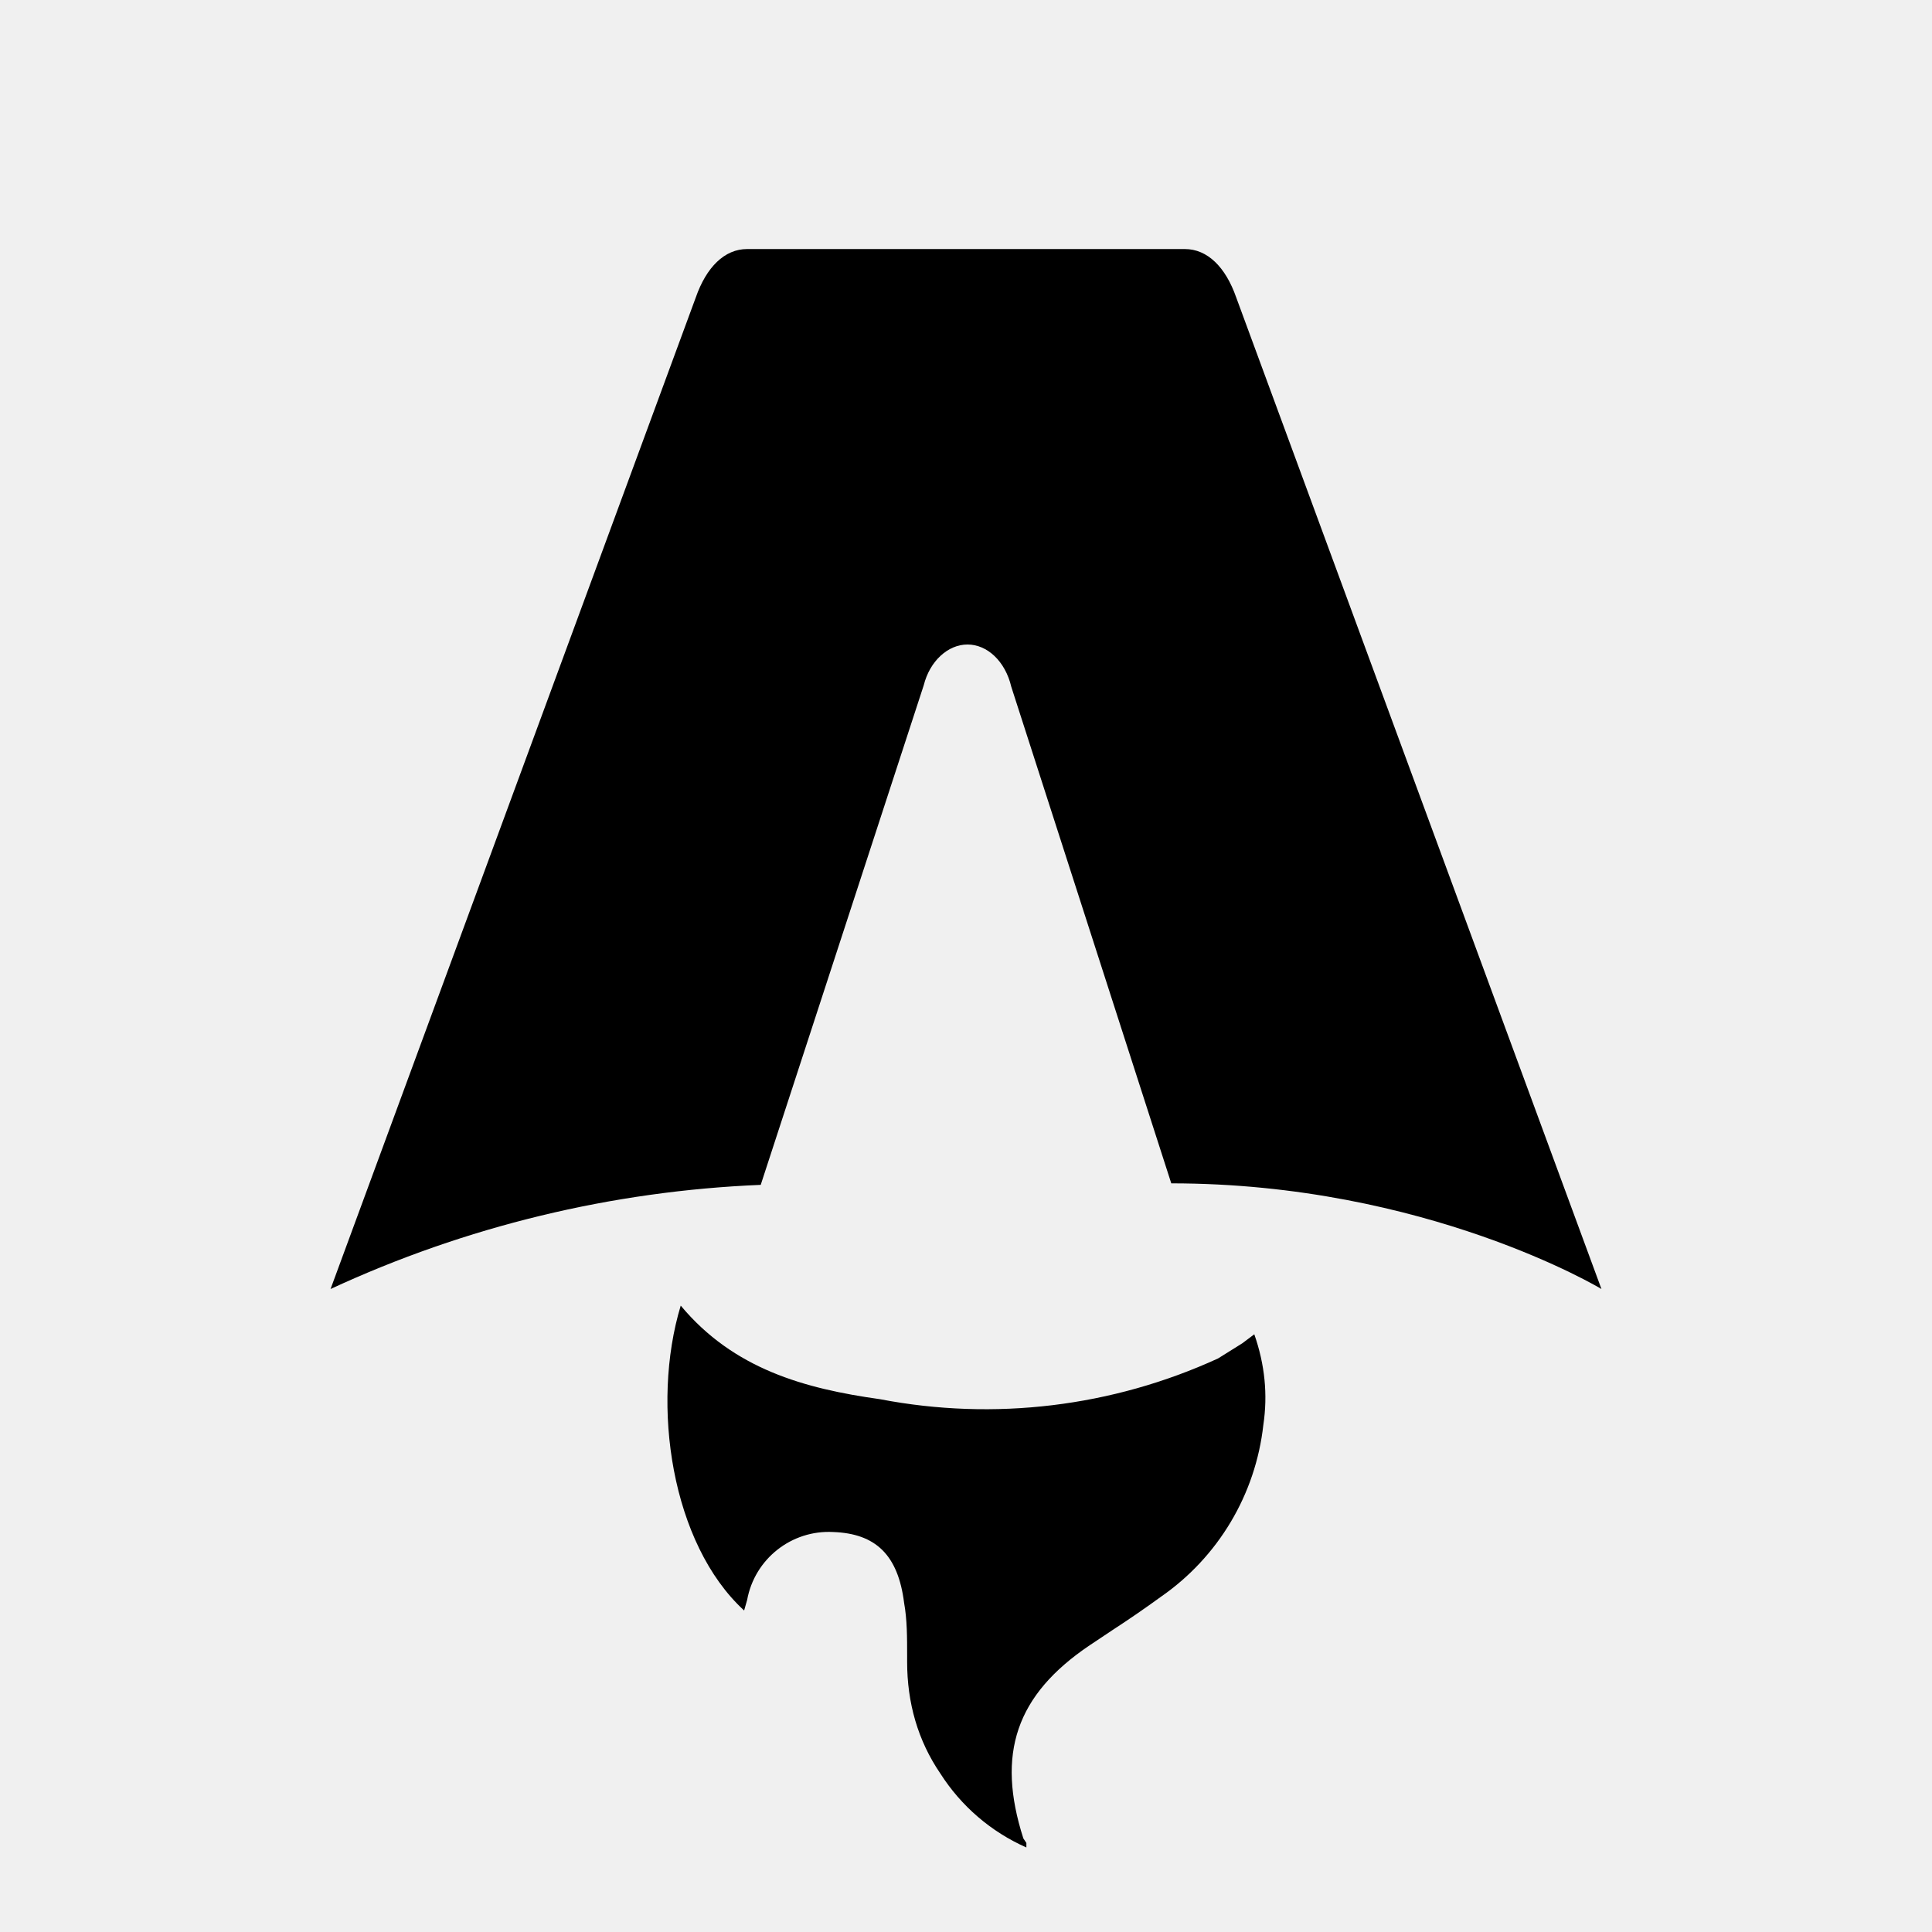
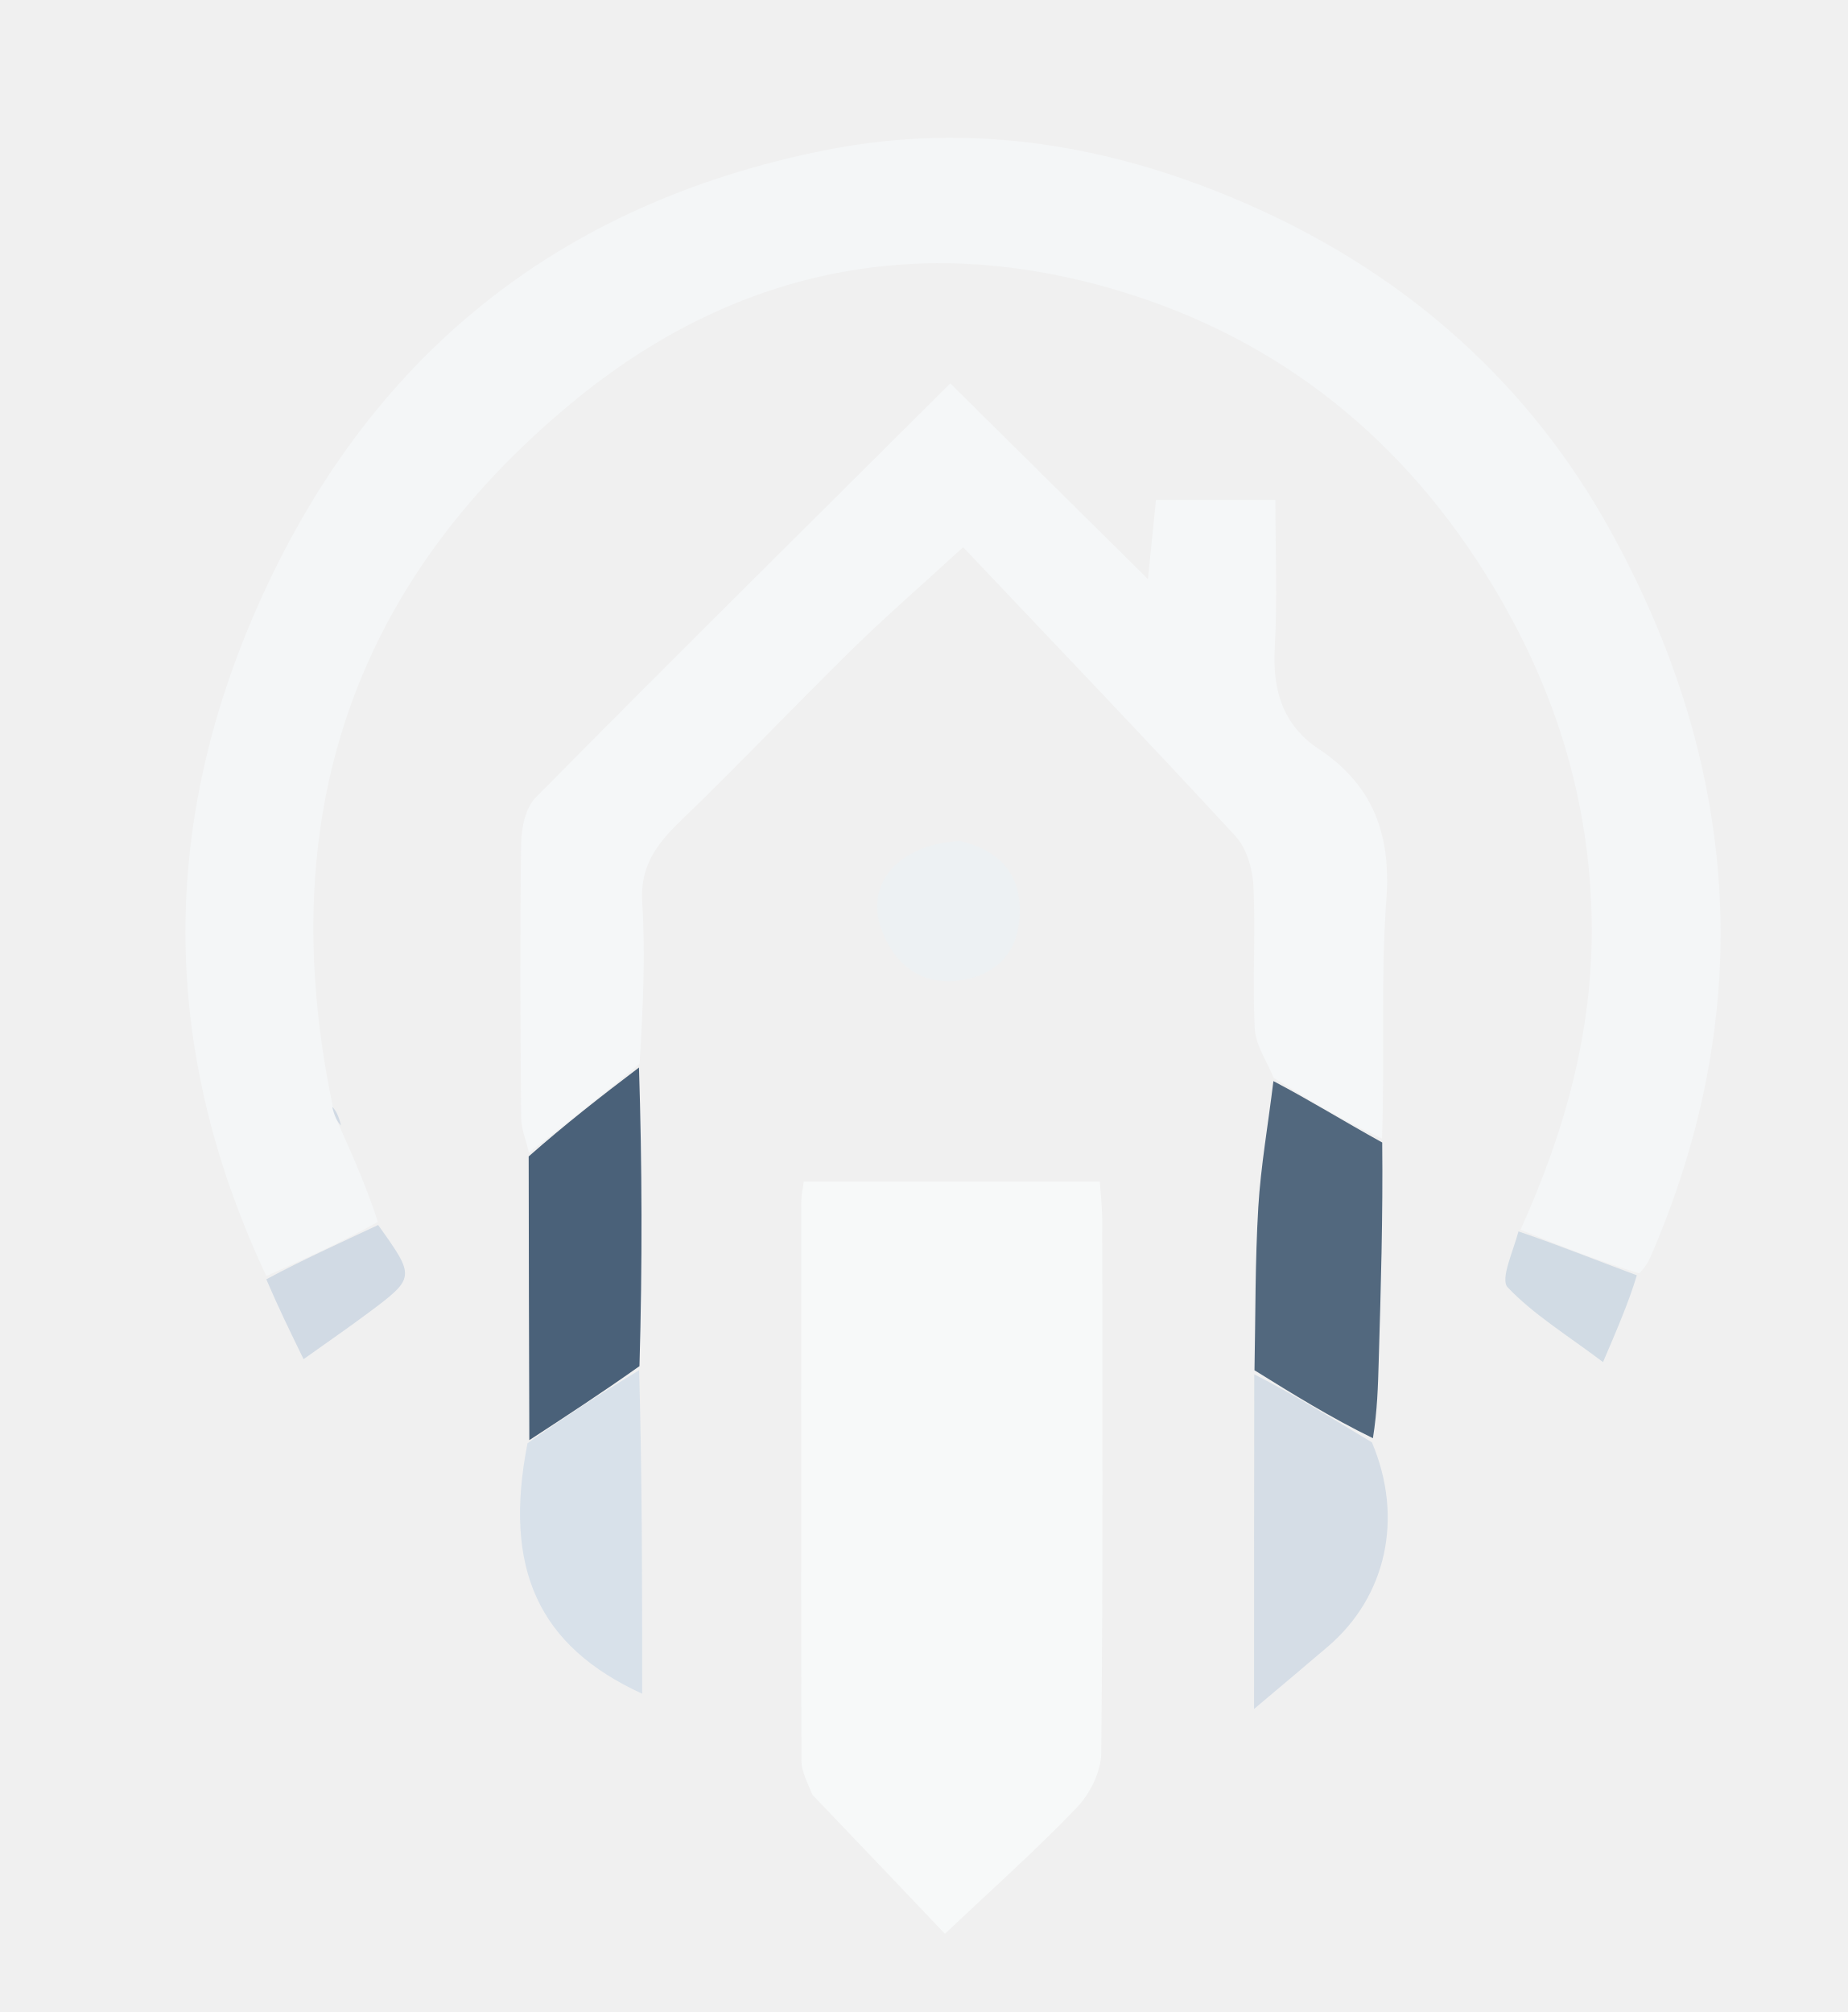
- <svg xmlns="http://www.w3.org/2000/svg" fill="none" viewBox="0 0 128 128">
-   <path d="M50.4 78.5a75.1 75.1 0 0 0-28.5 6.9l24.2-65.7c.7-2 1.9-3.2 3.4-3.2h29c1.5 0 2.7 1.2 3.4 3.2l24.2 65.7s-11.6-7-28.5-7L67 45.5c-.4-1.7-1.6-2.8-2.9-2.8-1.3 0-2.5 1.1-2.9 2.7L50.4 78.5Zm-1.1 28.2Zm-4.2-20.2c-2 6.6-.6 15.8 4.2 20.2a17.5 17.5 0 0 1 .2-.7 5.5 5.5 0 0 1 5.7-4.5c2.8.1 4.3 1.5 4.7 4.7.2 1.1.2 2.3.2 3.5v.4c0 2.7.7 5.2 2.2 7.4a13 13 0 0 0 5.7 4.9v-.3l-.2-.3c-1.8-5.6-.5-9.5 4.4-12.8l1.5-1a73 73 0 0 0 3.2-2.2 16 16 0 0 0 6.8-11.4c.3-2 .1-4-.6-6l-.8.6-1.6 1a37 37 0 0 1-22.4 2.7c-5-.7-9.7-2-13.2-6.2Z" />
-   <style>
-         path { fill: #000; }
-         @media (prefers-color-scheme: dark) {
-             path { fill: #FFF; }
-         }
-     </style>
+ <svg xmlns="http://www.w3.org/2000/svg" version="1.1" id="Layer_1" x="0px" y="0px" width="100%" viewBox="0 0 213 232" enable-background="new 0 0 213 232" xml:space="preserve">
+   <path fill="transparent" opacity="1" stroke="none" d=" M121,233   C80.667,233 40.833,233 1,233   C1,155.667 1,78.333 1,1   C72,1 143,1 214,1   C214,78.333 214,155.667 214,233   C183.167,233 152.333,233 121,233  M60.611,166.778   C57.975,180.924 62.1,189.82 74.039,195.3   C74.039,182.774 74.039,170.362 74.116,157.022   C74.072,145.668 74.028,134.314 74.133,122.038   C74.137,116.049 74.429,110.042 74.046,104.078   C73.777,99.879 75.702,97.325 78.472,94.655   C85.165,88.204 91.56,81.444 98.192,74.927   C101.927,71.256 105.894,67.821 111.046,63.097   C121.759,74.41 132.21,85.32 142.453,96.421   C143.735,97.811 144.422,100.191 144.516,102.153   C144.776,107.63 144.385,113.139 144.67,118.613   C144.771,120.536 146.088,122.395 146.793,125.039   C146.201,129.759 145.362,134.463 145.078,139.201   C144.703,145.455 144.764,151.734 144.589,158.938   C144.589,171.151 144.589,183.365 144.589,197.059   C148.191,194.016 150.676,191.941 153.134,189.834   C159.818,184.105 161.882,175.063 158.725,165.46   C158.804,162.632 158.879,159.803 158.961,156.974   C159.208,148.533 159.457,140.092 159.669,130.758   C159.675,121.767 159.173,112.738 159.842,103.796   C160.408,96.241 158.344,90.56 152.056,86.369   C147.896,83.597 146.709,79.598 146.979,74.718   C147.285,69.155 147.05,63.563 147.05,57.648   C141.904,57.648 137.67,57.648 133.282,57.648   C132.993,60.496 132.734,63.055 132.356,66.779   C124.401,58.901 117.193,51.762 109.566,44.208   C93.242,60.458 77.418,76.13 61.758,91.963   C60.576,93.158 60.109,95.505 60.085,97.327   C59.942,107.815 59.999,118.306 60.086,128.795   C60.098,130.172 60.67,131.543 60.928,133.779   C60.962,144.538 60.997,155.298 60.611,166.778  M43.798,140.323   C42.277,136.909 40.756,133.495 39.407,129.487   C39.077,128.764 38.746,128.042 38.404,126.543   C31.524,94.315 40.59,67.407 65.952,46.429   C84.525,31.066 105.957,26.596 129.02,33.532   C147.669,39.141 162.063,50.78 172.194,67.668   C179.362,79.618 183.309,92.287 183.515,106.276   C183.7,118.86 180.419,130.504 174.847,142.19   C174.443,144.339 172.953,147.523 173.834,148.447   C176.825,151.583 180.653,153.919 184.824,157.06   C186.453,153.263 187.786,150.158 189.673,146.608   C189.973,145.834 190.251,145.05 190.576,144.287   C202.704,115.807 200.394,87.91 185.716,61.26   C176.443,44.425 162.531,31.943 144.692,23.931   C128.721,16.758 112.176,13.907 95.095,17.329   C64.279,23.502 42.354,41.157 29.619,70.1   C18.227,95.992 18.711,121.624 30.696,147.892   C32.051,150.671 33.406,153.451 35.001,156.723   C37.813,154.717 40.098,153.146 42.32,151.491   C47.929,147.312 47.918,147.297 43.798,140.323  M93.967,207.225   C99.09,212.614 104.213,218.003 108.947,222.984   C114.363,217.859 119.455,213.331 124.153,208.426   C125.668,206.845 126.948,204.277 126.97,202.147   C127.177,181.65 127.099,161.15 127.08,140.651   C127.079,139.208 126.906,137.766 126.808,136.255   C115.247,136.255 104.024,136.255 92.672,136.255   C92.547,137.207 92.39,137.851 92.389,138.495   C92.371,159.994 92.351,181.493 92.406,202.992   C92.41,204.231 93.048,205.468 93.967,207.225  M110.291,96.931   C103.62,97.367 99.739,101.848 101.589,107.053   C103.025,111.092 105.992,113.501 110.24,113.103   C114.14,112.738 117.106,110.469 117.513,106.174   C117.966,101.4 115.853,98.223 110.291,96.931  z" />
+   <path fill="#F4F6F7" opacity="1" stroke="none" d=" M175.312,141.795   C180.419,130.504 183.7,118.86 183.515,106.276   C183.309,92.287 179.362,79.618 172.194,67.668   C162.063,50.78 147.669,39.141 129.02,33.532   C105.957,26.596 84.525,31.066 65.952,46.429   C40.59,67.407 31.524,94.315 38.299,127.237   C38.541,128.648 38.888,129.364 39.235,130.081   C40.756,133.495 42.277,136.909 43.568,140.896   C39.13,143.358 34.92,145.249 30.711,147.139   C18.711,121.624 18.227,95.992 29.619,70.1   C42.354,41.157 64.279,23.502 95.095,17.329   C112.176,13.907 128.721,16.758 144.692,23.931   C162.531,31.943 176.443,44.425 185.716,61.26   C200.394,87.91 202.704,115.807 190.576,144.287   C190.251,145.05 189.973,145.834 189,146.829   C183.988,145.299 179.65,143.547 175.312,141.795  z" />
+   <path fill="#F5F7F8" opacity="1" stroke="none" d=" M60.982,132.917   C60.67,131.543 60.098,130.172 60.086,128.795   C59.999,118.306 59.942,107.815 60.085,97.327   C60.109,95.505 60.576,93.158 61.758,91.963   C77.418,76.13 93.242,60.458 109.566,44.208   C117.193,51.762 124.401,58.901 132.356,66.779   C132.734,63.055 132.993,60.496 133.282,57.648   C137.67,57.648 141.904,57.648 147.05,57.648   C147.05,63.563 147.285,69.155 146.979,74.718   C146.709,79.598 147.896,83.597 152.056,86.369   C158.344,90.56 160.408,96.241 159.842,103.796   C159.173,112.738 159.675,121.767 159.346,131.293   C154.965,129.312 150.908,126.797 146.85,124.283   C146.088,122.395 144.771,120.536 144.67,118.613   C144.385,113.139 144.776,107.63 144.516,102.153   C144.422,100.191 143.735,97.811 142.453,96.421   C132.21,85.32 121.759,74.41 111.046,63.097   C105.894,67.821 101.927,71.256 98.192,74.927   C91.56,81.444 85.165,88.204 78.472,94.655   C75.702,97.325 73.777,99.879 74.046,104.078   C74.429,110.042 74.137,116.049 73.748,122.632   C69.237,126.456 65.109,129.687 60.982,132.917  z" />
+   <path fill="#F7F9F9" opacity="1" stroke="none" d=" M93.679,206.965   C93.048,205.468 92.41,204.231 92.406,202.992   C92.351,181.493 92.371,159.994 92.389,138.495   C92.39,137.851 92.547,137.207 92.672,136.255   C104.024,136.255 115.247,136.255 126.808,136.255   C126.906,137.766 127.079,139.208 127.08,140.651   C127.099,161.15 127.177,181.65 126.97,202.147   C126.948,204.277 125.668,206.845 124.153,208.426   C119.455,213.331 114.363,217.859 108.947,222.984   C104.213,218.003 99.09,212.614 93.679,206.965  z" />
+   <path fill="#52687E" opacity="1" stroke="none" d=" M146.821,124.661   C150.908,126.797 154.965,129.312 159.364,131.739   C159.457,140.092 159.208,148.533 158.961,156.974   C158.879,159.803 158.804,162.632 158.294,165.836   C153.454,163.475 149.046,160.739 144.638,158.002   C144.764,151.734 144.703,145.455 145.078,139.201   C145.362,134.463 146.201,129.759 146.821,124.661  z" />
+   <path fill="#4A6179" opacity="1" stroke="none" d=" M60.955,133.348   C65.109,129.687 69.237,126.456 73.673,123.093   C74.028,134.314 74.072,145.668 73.728,157.529   C69.237,160.71 65.134,163.384 61.031,166.057   C60.997,155.298 60.962,144.538 60.955,133.348  z" />
+   <path fill="#D5DDE6" opacity="1" stroke="none" d=" M144.614,158.47   C149.046,160.739 153.454,163.475 158.179,166.319   C161.882,175.063 159.818,184.105 153.134,189.834   C150.676,191.941 148.191,194.016 144.589,197.059   C144.589,183.365 144.589,171.151 144.614,158.47  z" />
+   <path fill="#D8E1EA" opacity="1" stroke="none" d=" M60.821,166.418   C65.134,163.384 69.237,160.71 73.689,157.993   C74.039,170.362 74.039,182.774 74.039,195.3   C62.1,189.82 57.975,180.924 60.821,166.418  z" />
+   <path fill="#EDF1F3" opacity="1" stroke="none" d=" M110.692,96.964   C115.853,98.223 117.966,101.4 117.513,106.174   C117.106,110.469 114.14,112.738 110.24,113.103   C105.992,113.501 103.025,111.092 101.589,107.053   C99.739,101.848 103.62,97.367 110.692,96.964  z" />
+   <path fill="#D1DBE4" opacity="1" stroke="none" d=" M175.079,141.993   C179.65,143.547 183.988,145.299 188.723,147.052   C187.786,150.158 186.453,153.263 184.824,157.06   C180.653,153.919 176.825,151.583 173.834,148.447   C172.953,147.523 174.443,144.339 175.079,141.993  z" />
+   <path fill="#D1DAE4" opacity="1" stroke="none" d=" M30.704,147.515   C34.92,145.249 39.13,143.358 43.596,141.252   C47.918,147.297 47.929,147.312 42.32,151.491   C40.098,153.146 37.813,154.717 35.001,156.723   C33.406,153.451 32.051,150.671 30.704,147.515  z" />
+   <path fill="#D1DAE4" opacity="1" stroke="none" d=" M39.321,129.784   C38.888,129.364 38.541,128.648 38.304,127.625   C38.746,128.042 39.077,128.764 39.321,129.784  z" />
</svg>
